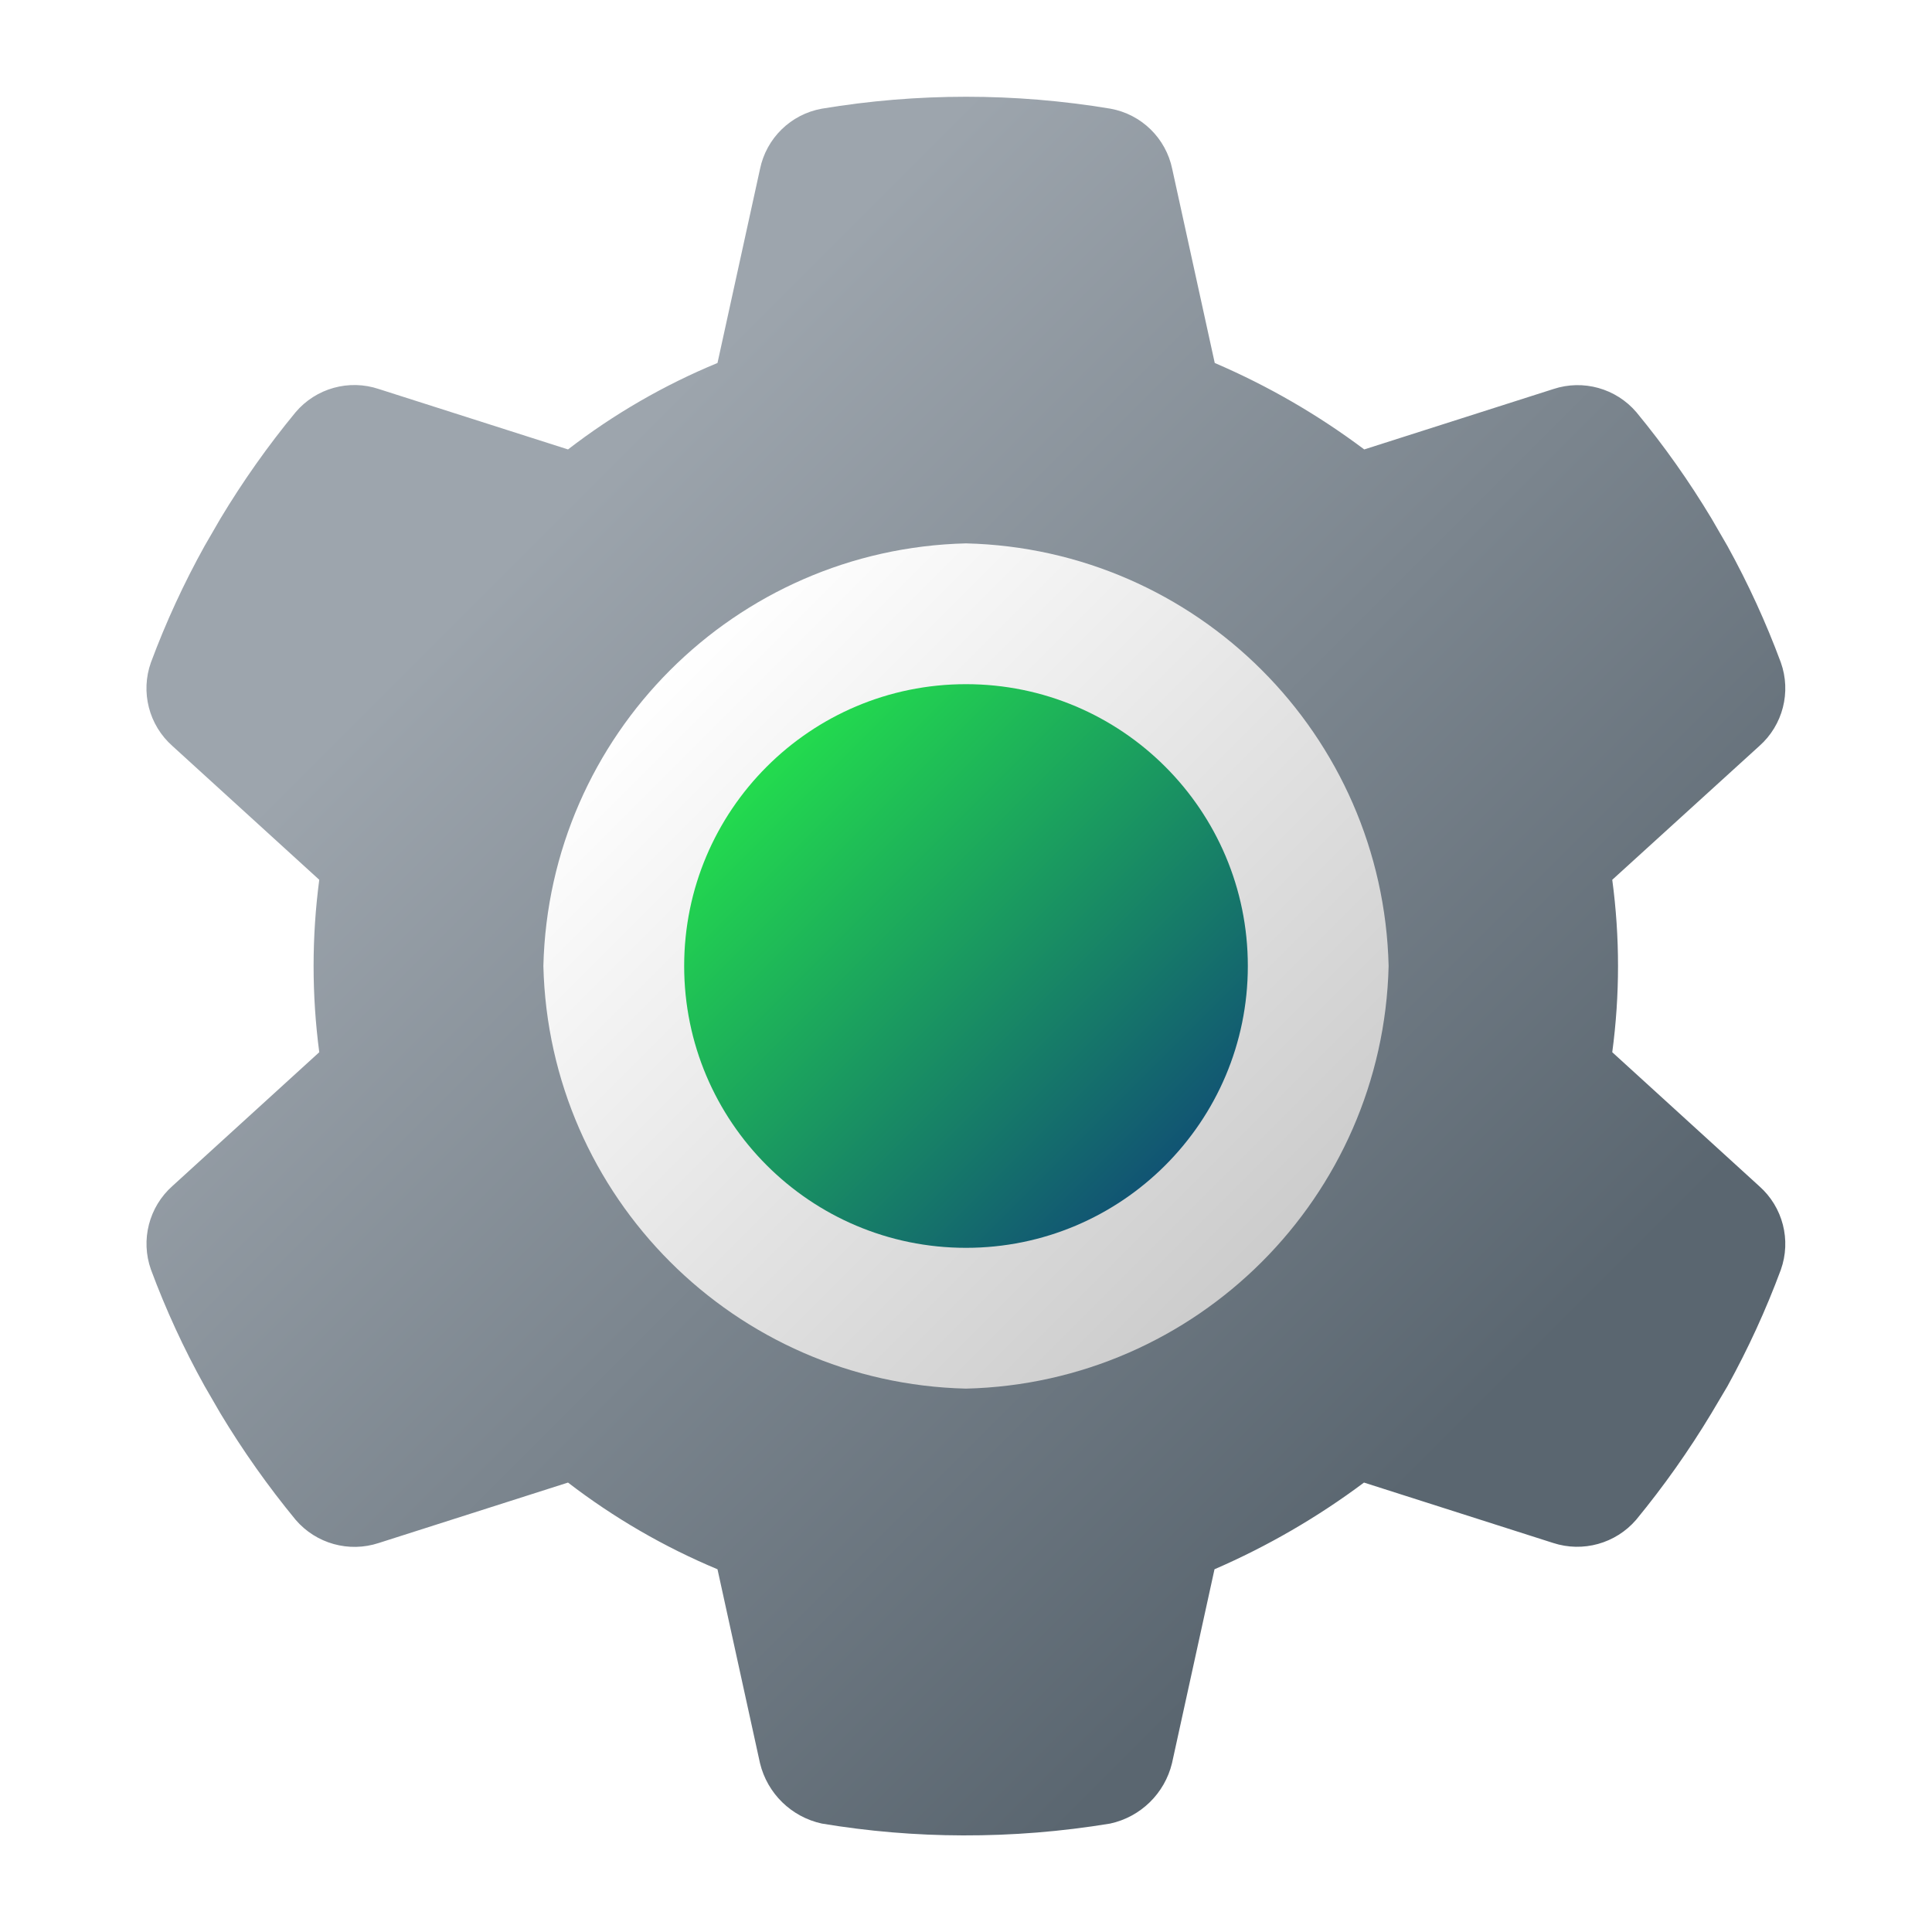
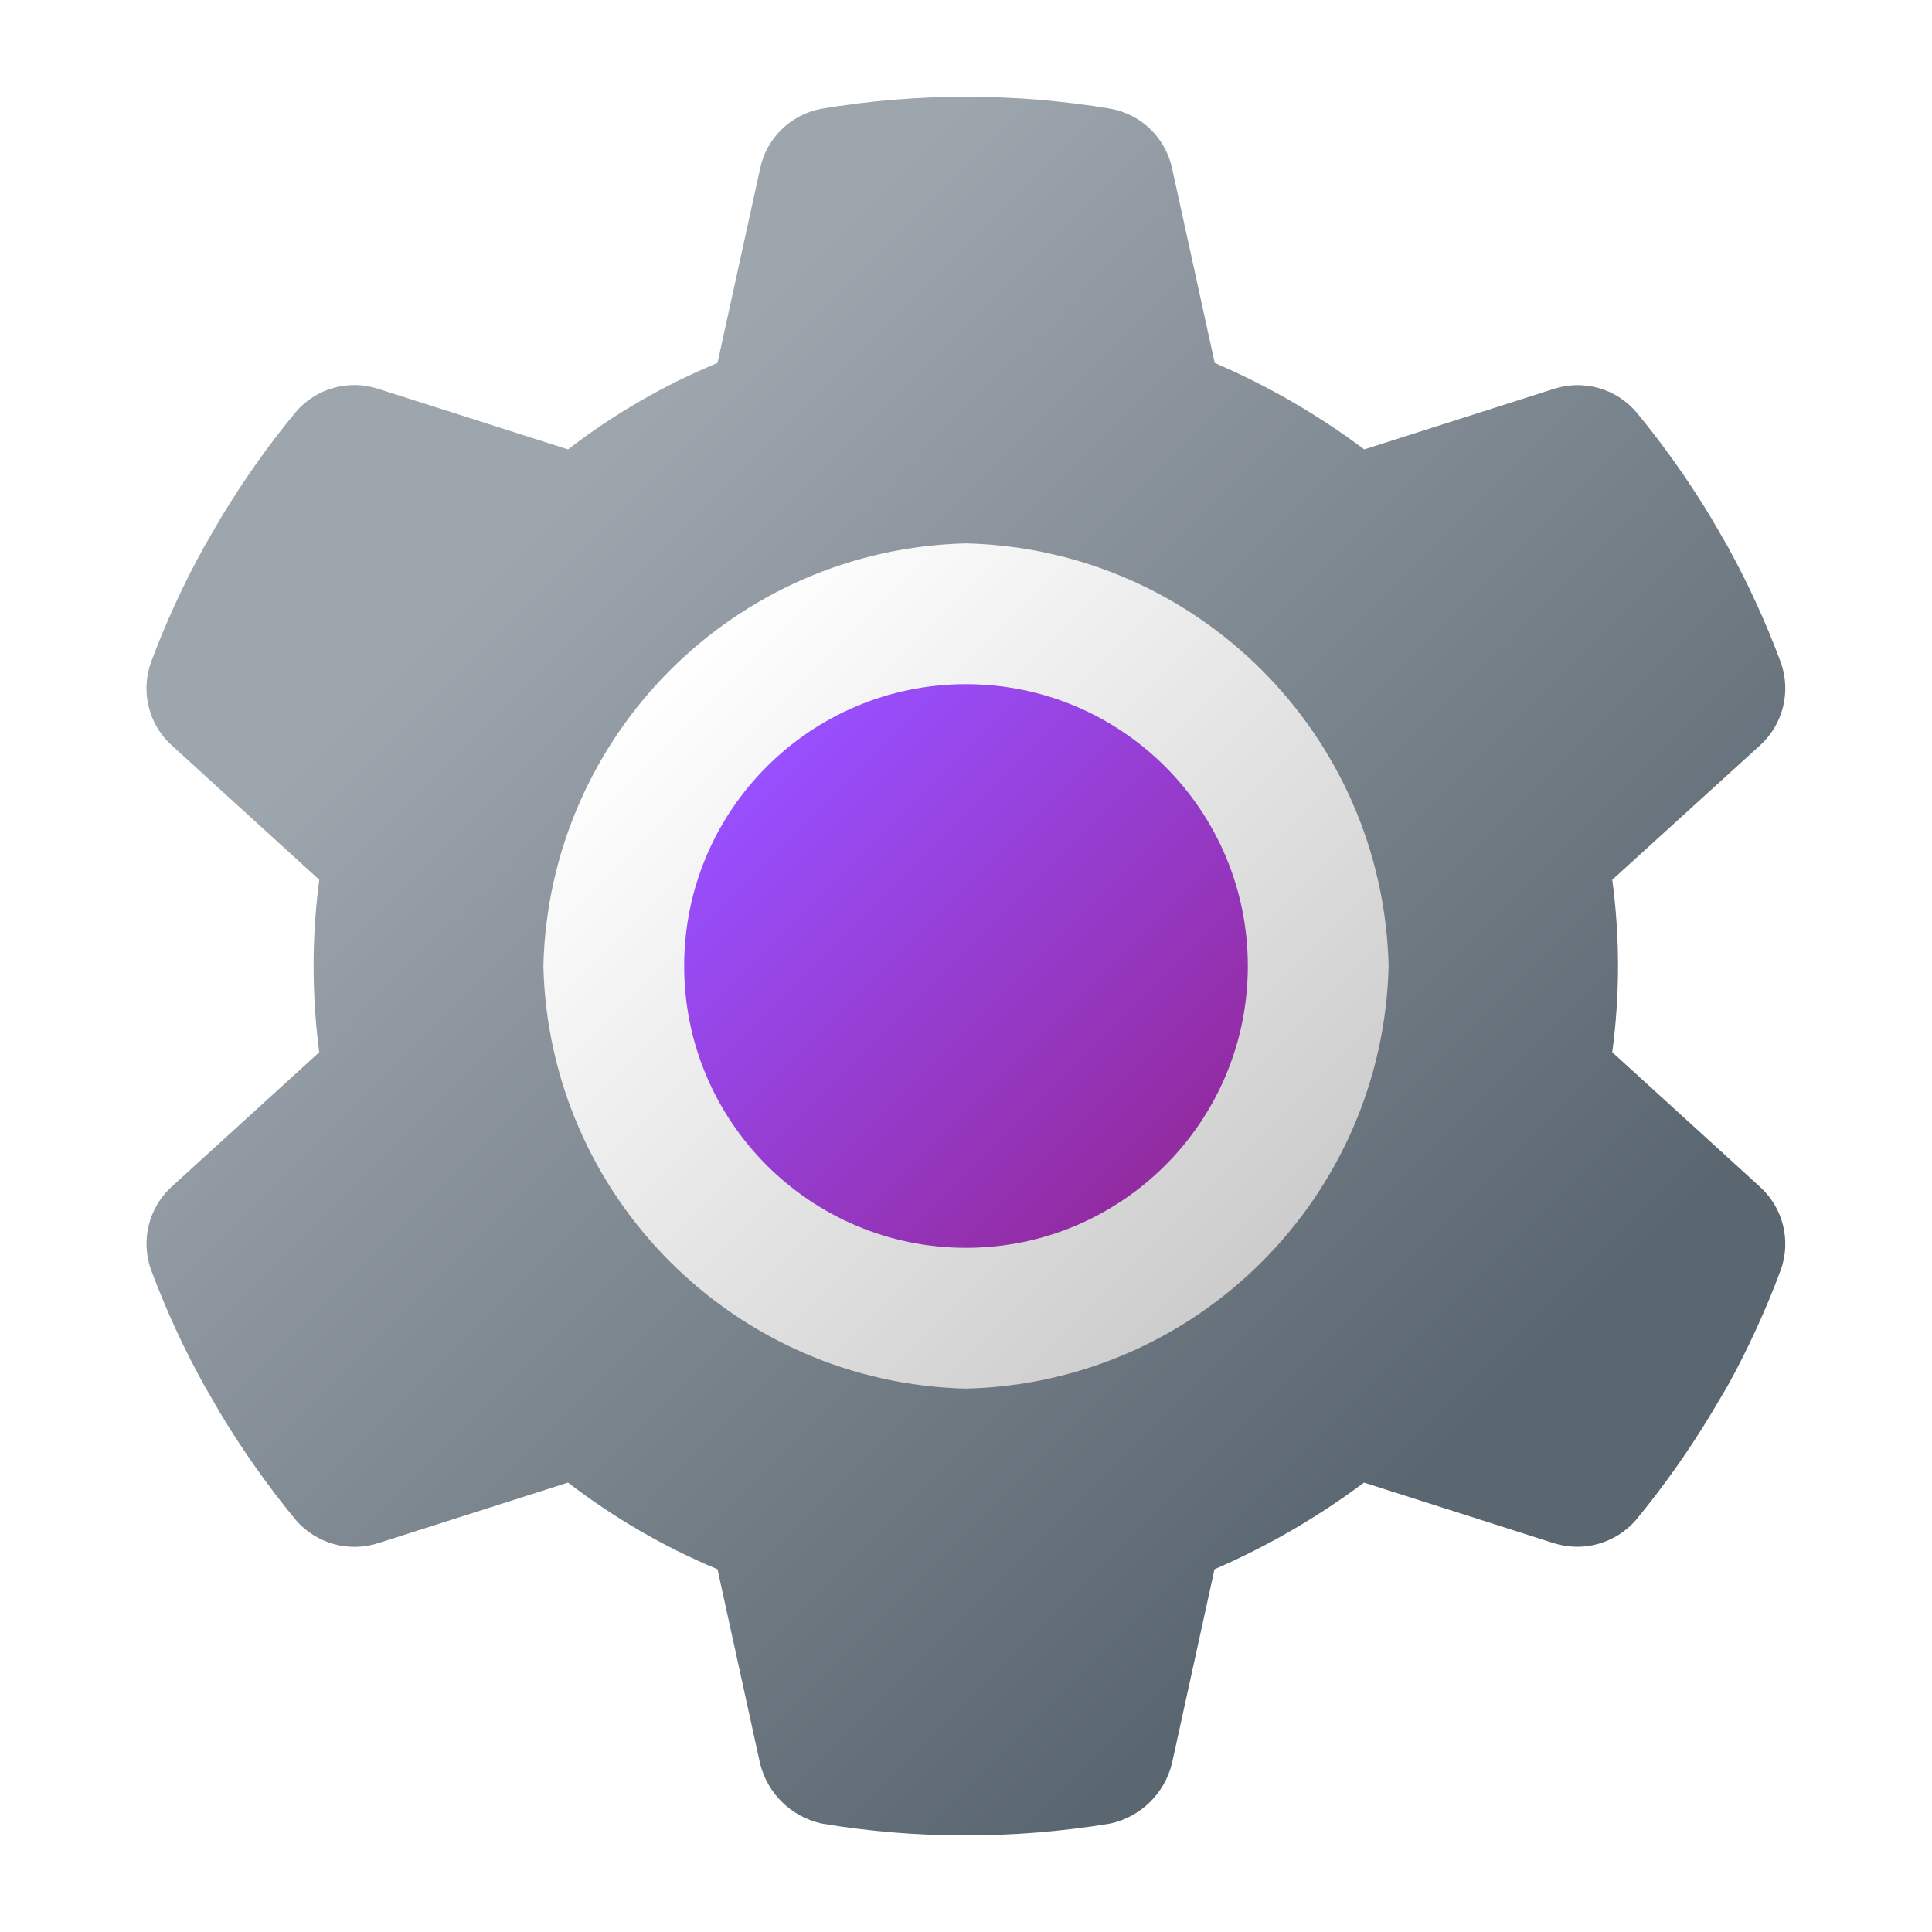
<svg xmlns="http://www.w3.org/2000/svg" viewBox="0 0 8 8">
  <defs>
-     <style>.cls-1{fill:url(#Gradiente_sem_nome);}.cls-2{fill:url(#Gradiente_sem_nome_14);}.cls-3{fill:url(#Gradiente_sem_nome_121);}</style>
+     <style>.cls-1{fill:url(#Gradiente_sem_nome);}.cls-2{fill:url(#Gradiente_sem_nome_14);}.cls-3{fill:url(#Gradiente_sem_nome_3);}</style>
    <linearGradient id="Gradiente_sem_nome" x1="1.465" y1="1.465" x2="6.535" y2="6.536" gradientUnits="userSpaceOnUse">
      <stop offset="0.145" stop-color="#9da5ad" />
      <stop offset="0.894" stop-color="#5a6670" />
    </linearGradient>
    <linearGradient id="Gradiente_sem_nome_14" x1="2.763" y1="5.237" x2="5.237" y2="2.763" gradientTransform="matrix(1, 0, 0, -1, 0, 8)" gradientUnits="userSpaceOnUse">
      <stop offset="0" stop-color="#fff" />
      <stop offset="1" stop-color="#ccc" />
    </linearGradient>
-     <linearGradient id="Gradiente_sem_nome_121" x1="3.175" y1="4.825" x2="4.825" y2="3.175" gradientTransform="matrix(1, 0, 0, -1, 0, 8)" gradientUnits="userSpaceOnUse">
-       <stop offset="0" stop-color="#23db4e" />
-       <stop offset="1" stop-color="#115473" />
+     <linearGradient id="Gradiente_sem_nome_3" x1="3.175" y1="4.825" x2="4.825" y2="3.175" gradientTransform="matrix(1, 0, 0, -1, 0, 8)" gradientUnits="userSpaceOnUse">
+       <stop offset="0" stop-color="#984fff" />
+       <stop offset="1" stop-color="#932ba1" />
    </linearGradient>
  </defs>
  <g id="Camada_2" data-name="Camada 2">
    <path class="cls-1" d="M6.676,4.357a2.681,2.681,0,0,0,0-.714l.609-.554a.319.319,0,0,0,.089-.346,3.567,3.567,0,0,0-.221-.482l-.066-.114a3.627,3.627,0,0,0-.311-.44.32.32,0,0,0-.344-.096l-.783.25A3.006,3.006,0,0,0,5.03,1.503L4.854.7a.319.319,0,0,0-.256-.25,3.64,3.64,0,0,0-1.195,0,.319.319,0,0,0-.256.25l-.176.803a2.706,2.706,0,0,0-.619.358l-.783-.25a.319.319,0,0,0-.345.096,3.641,3.641,0,0,0-.311.44l-.066.114a3.525,3.525,0,0,0-.222.482.319.319,0,0,0,.089.346l.608.554a2.727,2.727,0,0,0,0,.714l-.608.554a.32.32,0,0,0-.089.346,3.501,3.501,0,0,0,.222.482l.066.114a3.68,3.68,0,0,0,.311.44.321.321,0,0,0,.345.096l.783-.25a2.764,2.764,0,0,0,.619.359l.176.803a.337.337,0,0,0,.256.25A3.6,3.6,0,0,0,3.987,7.6a3.68,3.68,0,0,0,.61-.049.337.337,0,0,0,.256-.25l.176-.803a3.078,3.078,0,0,0,.619-.359l.783.25a.322.322,0,0,0,.344-.096,3.691,3.691,0,0,0,.311-.44L7.153,5.74a3.567,3.567,0,0,0,.221-.482.319.319,0,0,0-.089-.346Z" />
  </g>
  <g id="Camada_1" data-name="Camada 1">
    <path class="cls-2" d="M4,5.75H4A1.794,1.794,0,0,1,2.25,4h0A1.794,1.794,0,0,1,4,2.25H4A1.794,1.794,0,0,1,5.75,4h0A1.794,1.794,0,0,1,4,5.75Z" />
    <circle class="cls-3" cx="4" cy="4" r="1.167" />
  </g>
</svg>
